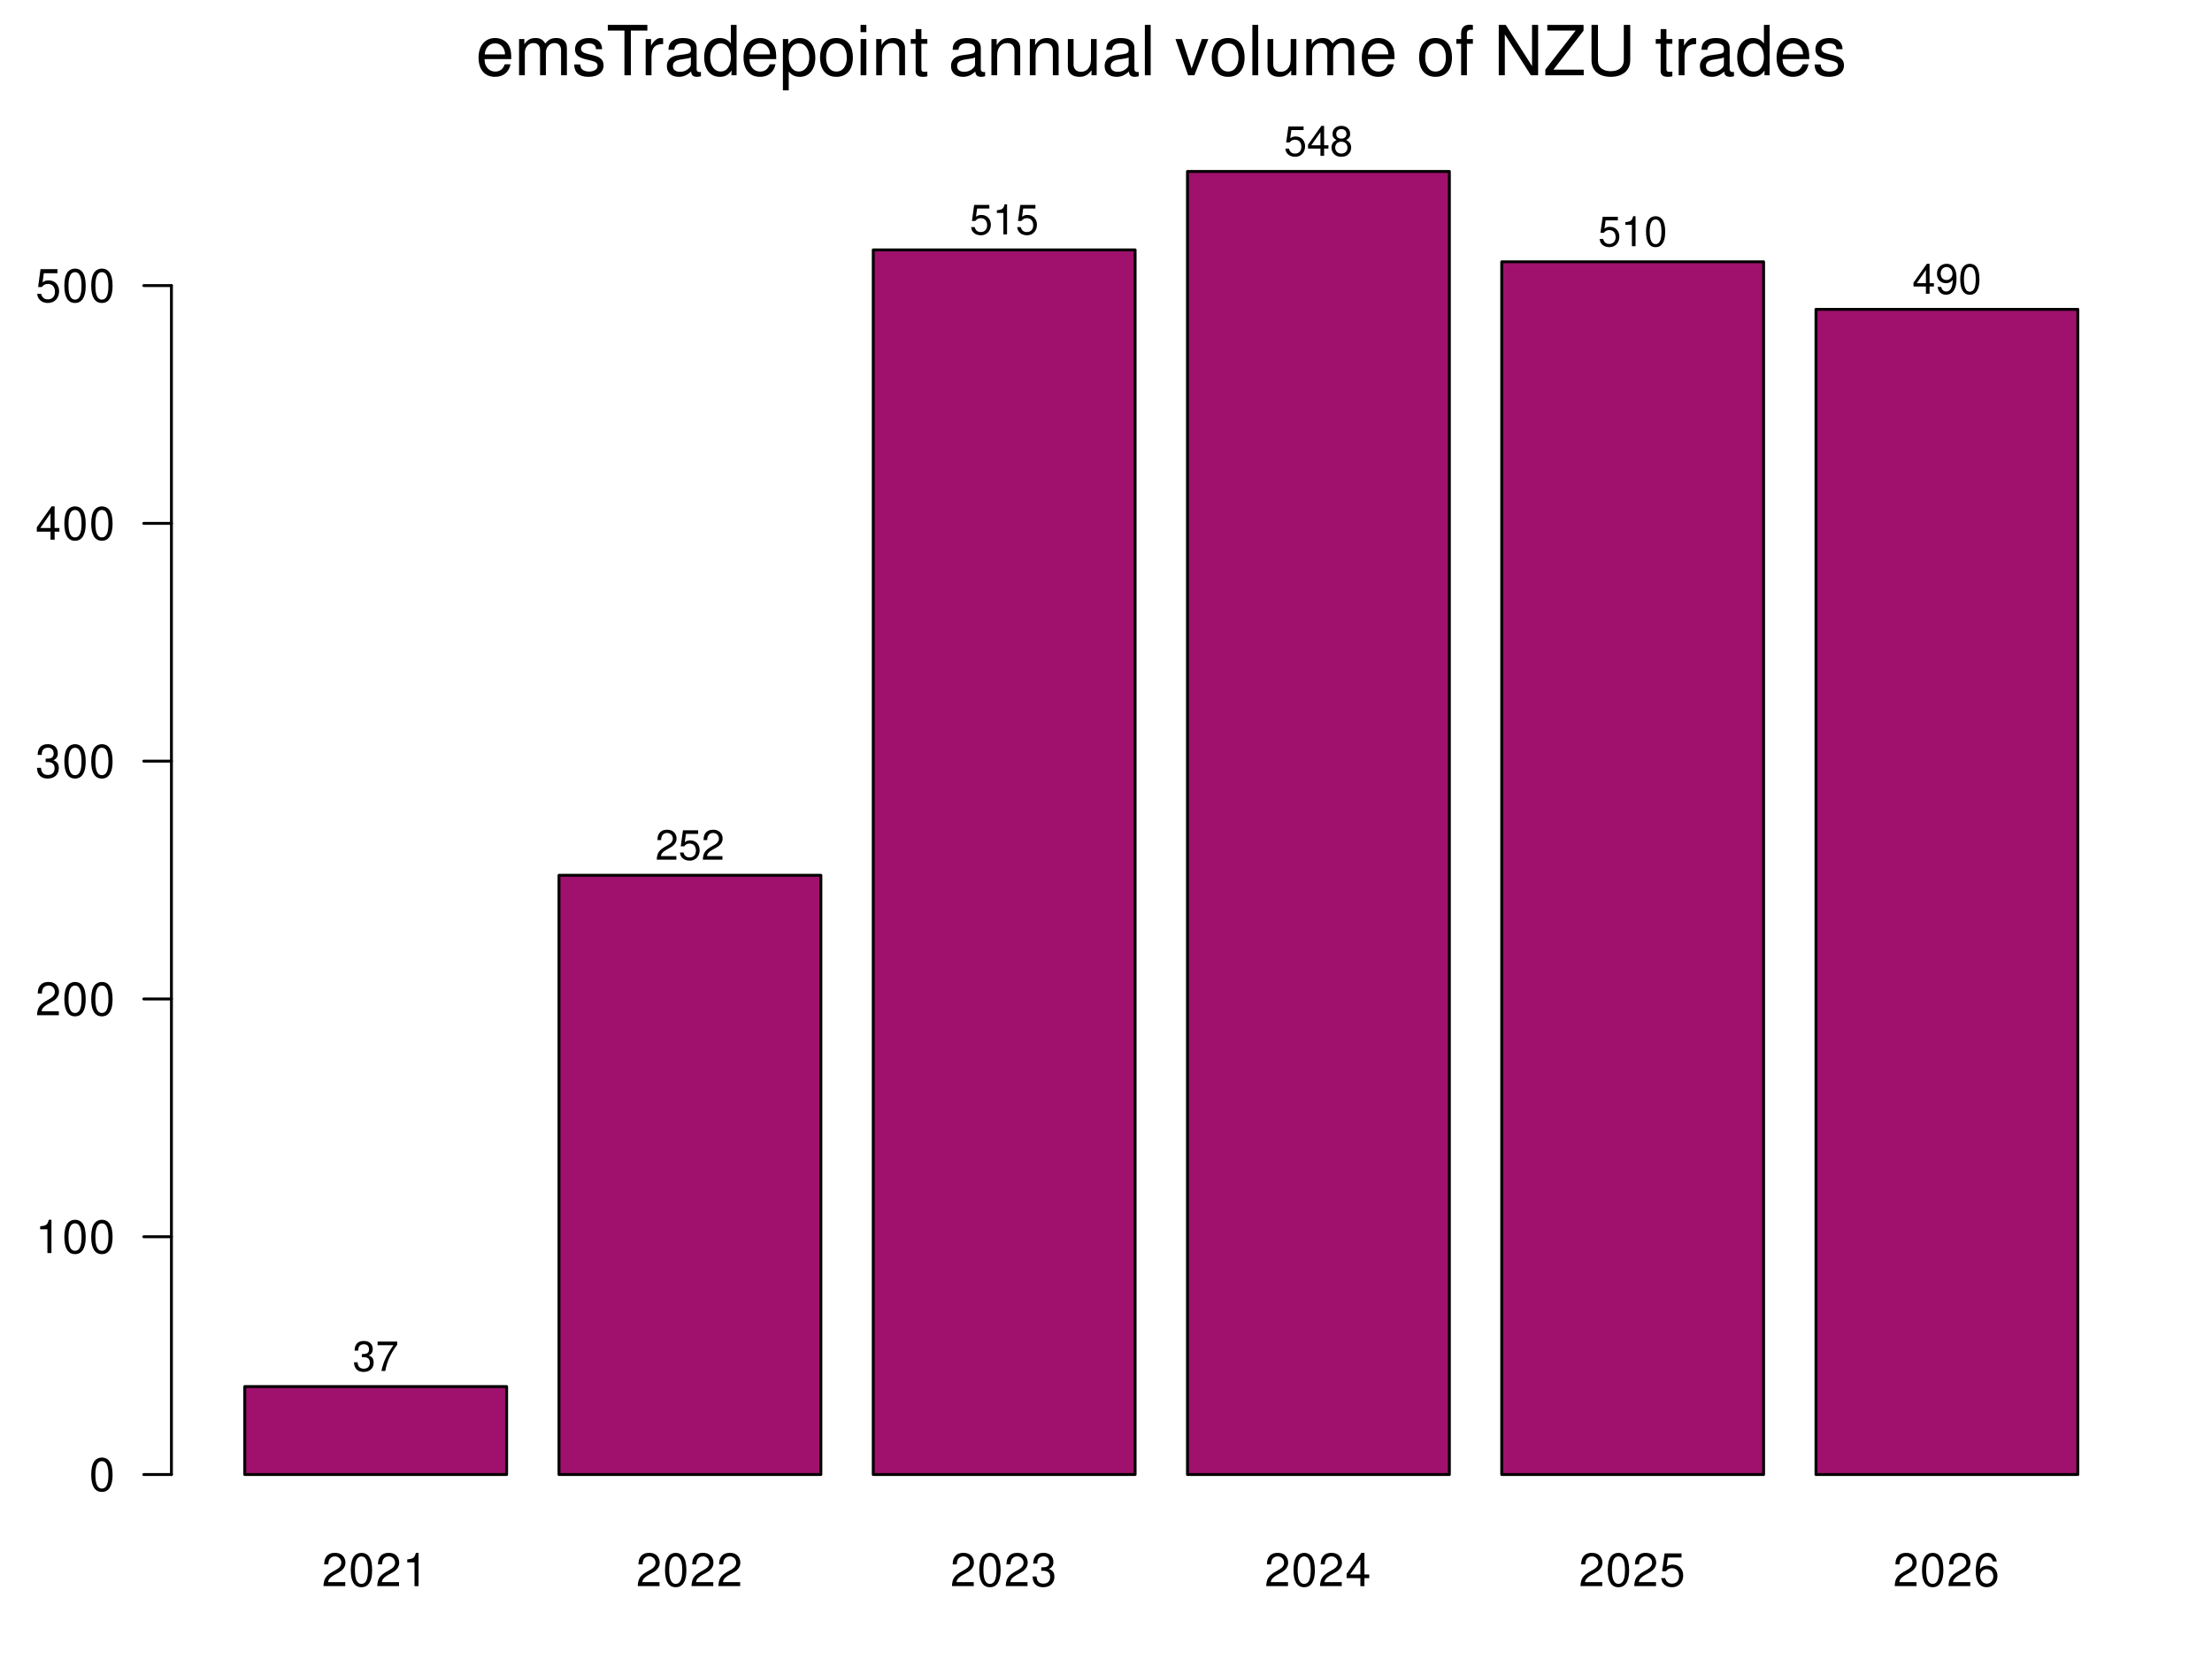
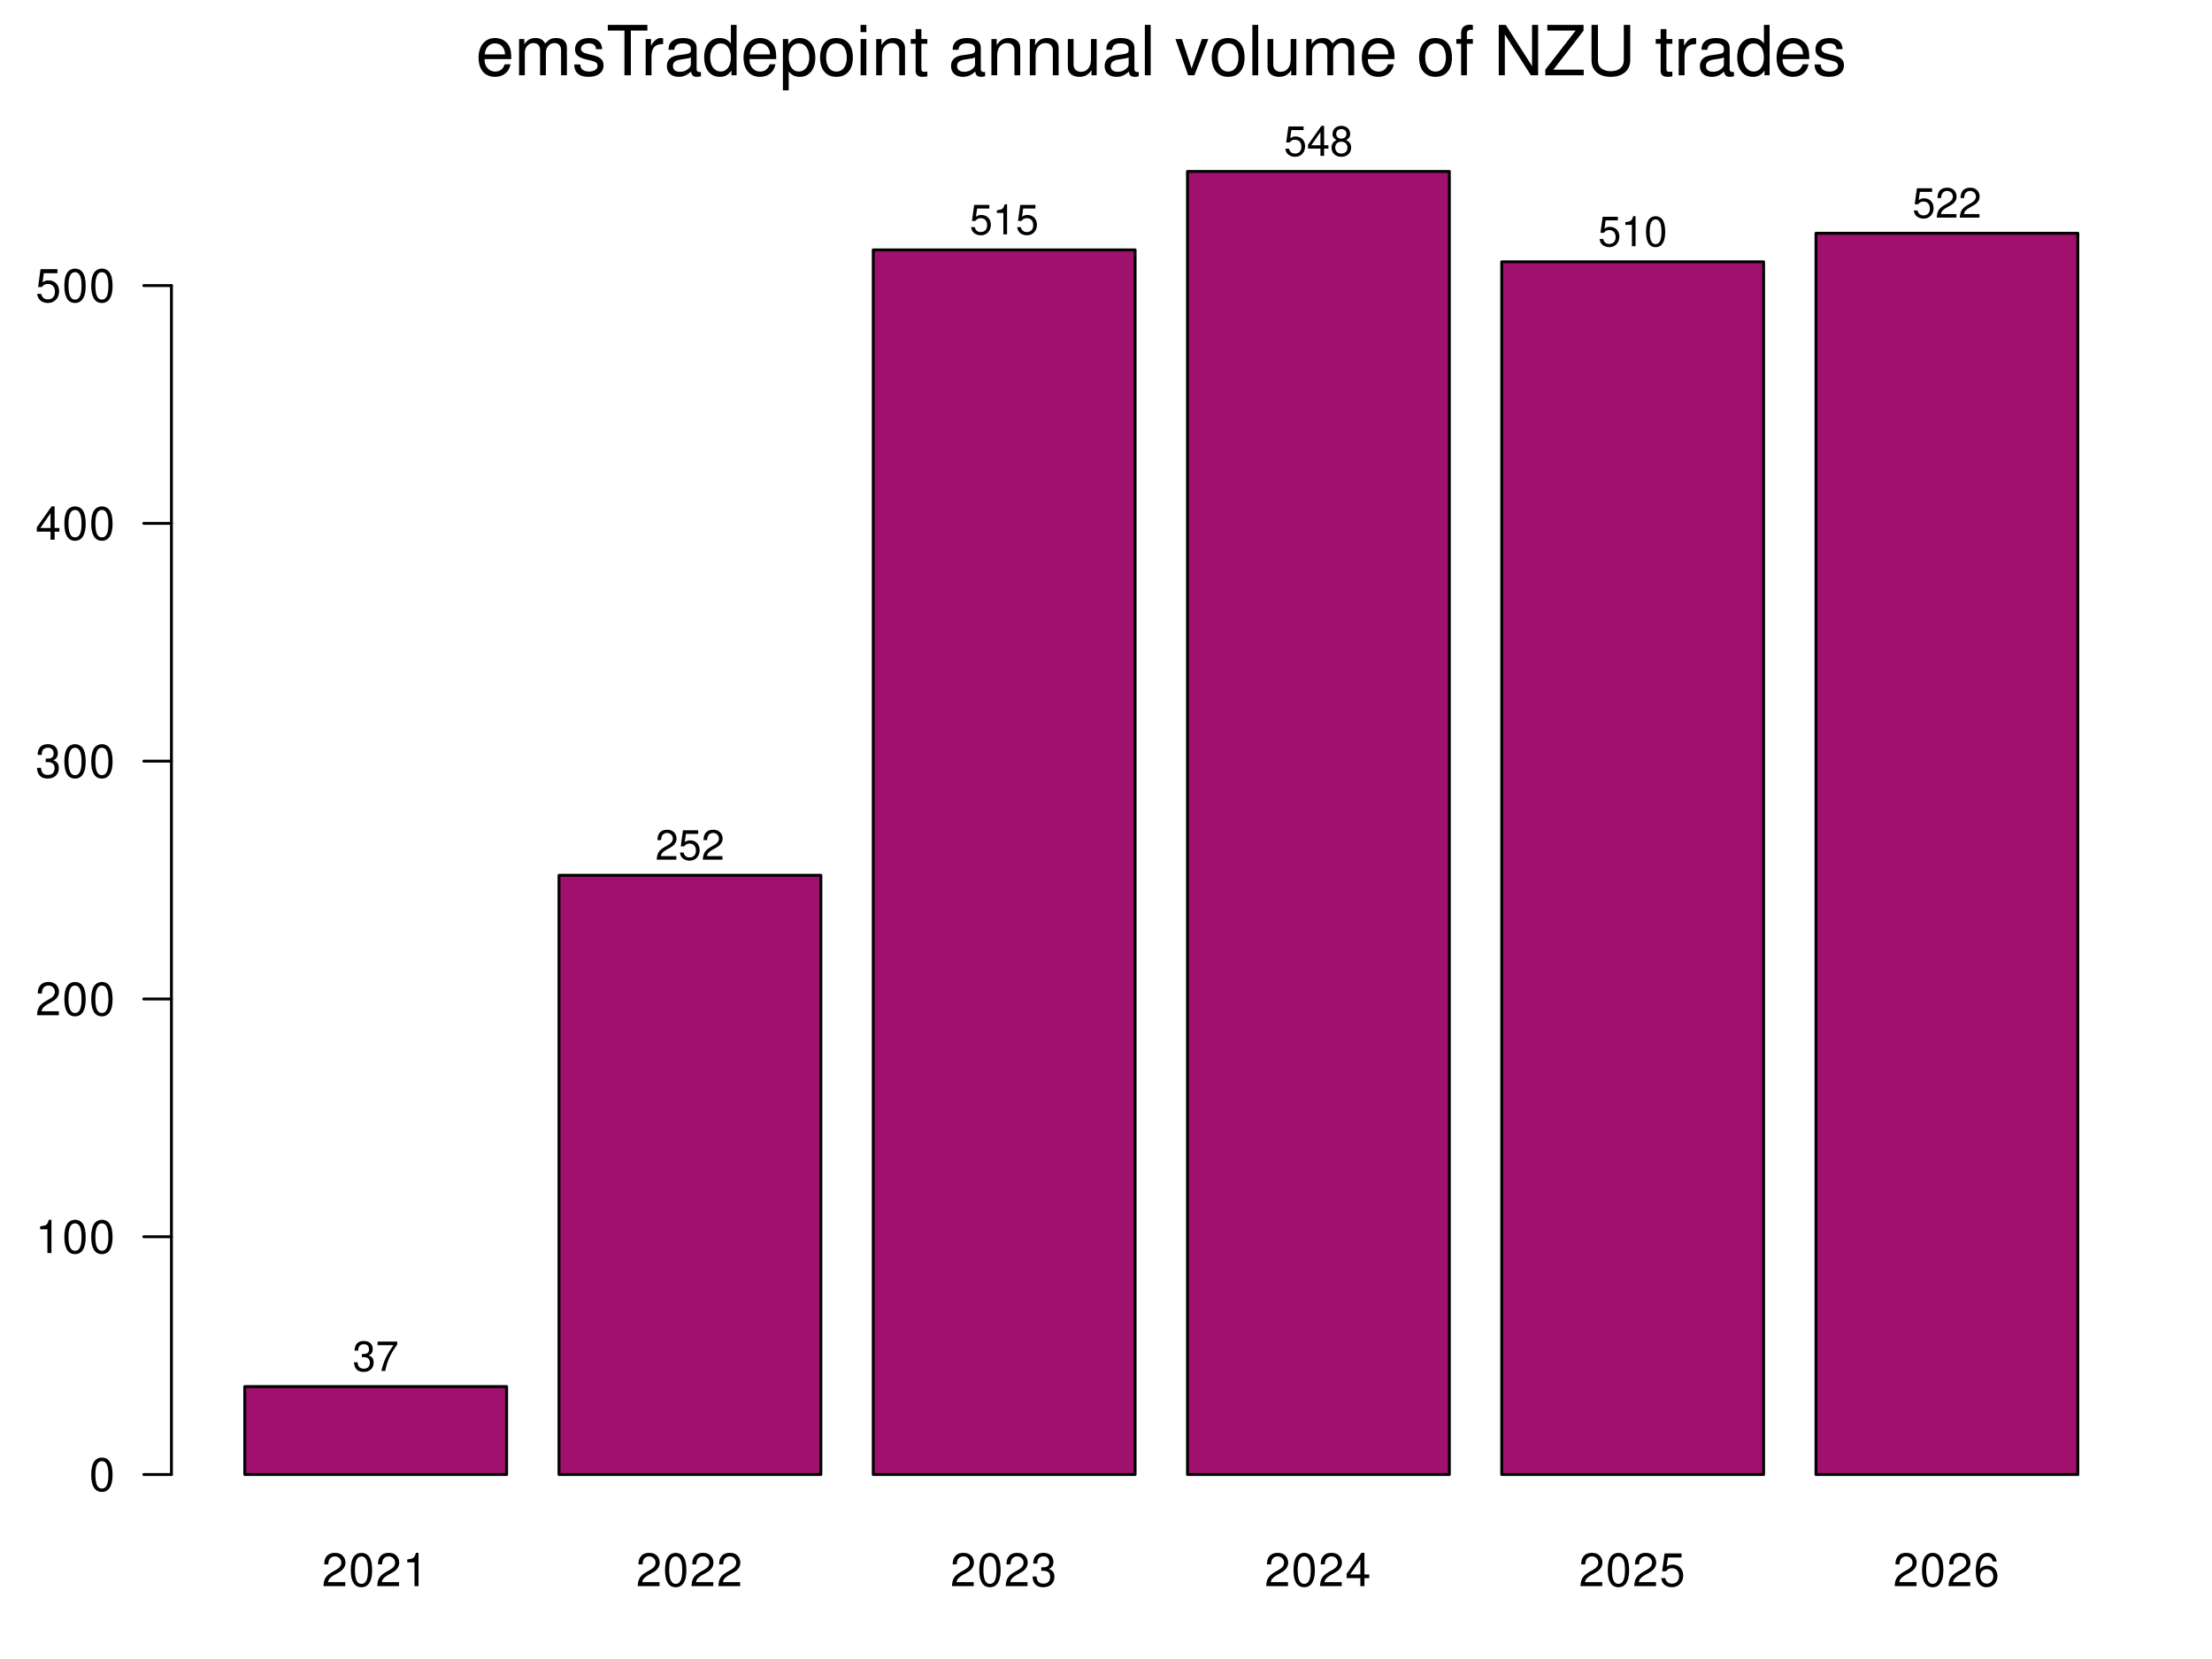
<svg xmlns="http://www.w3.org/2000/svg" xmlns:xlink="http://www.w3.org/1999/xlink" width="576pt" height="432pt" viewBox="0 0 576 432">
  <defs>
    <g>
      <g id="glyph-0-0">
        <path d="M 6.078 -1.047 L 1.594 -1.047 C 1.703 -1.766 2.094 -2.219 3.125 -2.859 L 4.328 -3.531 C 5.516 -4.188 6.125 -5.078 6.125 -6.141 C 6.125 -6.859 5.844 -7.531 5.344 -8 C 4.844 -8.453 4.219 -8.672 3.406 -8.672 C 2.328 -8.672 1.531 -8.297 1.062 -7.547 C 0.75 -7.094 0.625 -6.547 0.594 -5.672 L 1.656 -5.672 C 1.688 -6.266 1.766 -6.609 1.906 -6.906 C 2.188 -7.422 2.734 -7.75 3.375 -7.75 C 4.328 -7.75 5.047 -7.062 5.047 -6.125 C 5.047 -5.422 4.656 -4.828 3.906 -4.391 L 2.797 -3.75 C 1.016 -2.719 0.5 -1.906 0.406 -0.016 L 6.078 -0.016 Z M 6.078 -1.047 " />
      </g>
      <g id="glyph-0-1">
        <path d="M 3.297 -8.672 C 2.516 -8.672 1.781 -8.312 1.344 -7.734 C 0.797 -6.953 0.516 -5.812 0.516 -4.203 C 0.516 -1.266 1.469 0.281 3.297 0.281 C 5.094 0.281 6.078 -1.266 6.078 -4.125 C 6.078 -5.812 5.812 -6.938 5.25 -7.734 C 4.812 -8.328 4.109 -8.672 3.297 -8.672 Z M 3.297 -7.734 C 4.438 -7.734 5 -6.578 5 -4.219 C 5 -1.75 4.453 -0.594 3.281 -0.594 C 2.156 -0.594 1.594 -1.797 1.594 -4.188 C 1.594 -6.578 2.156 -7.734 3.297 -7.734 Z M 3.297 -7.734 " />
      </g>
      <g id="glyph-0-2">
        <path d="M 3.109 -6.188 L 3.109 0 L 4.156 0 L 4.156 -8.672 L 3.469 -8.672 C 3.094 -7.344 2.859 -7.156 1.219 -6.953 L 1.219 -6.188 Z M 3.109 -6.188 " />
      </g>
      <g id="glyph-0-3">
        <path d="M 2.656 -4 L 3.234 -4 C 4.375 -4 4.984 -3.453 4.984 -2.406 C 4.984 -1.312 4.328 -0.656 3.234 -0.656 C 2.078 -0.656 1.516 -1.25 1.438 -2.516 L 0.391 -2.516 C 0.438 -1.828 0.547 -1.375 0.75 -0.984 C 1.203 -0.141 2.031 0.281 3.188 0.281 C 4.938 0.281 6.078 -0.781 6.078 -2.422 C 6.078 -3.531 5.656 -4.125 4.625 -4.484 C 5.422 -4.812 5.812 -5.406 5.812 -6.281 C 5.812 -7.781 4.844 -8.672 3.234 -8.672 C 1.516 -8.672 0.594 -7.719 0.562 -5.875 L 1.625 -5.875 C 1.625 -6.406 1.688 -6.703 1.812 -6.969 C 2.047 -7.469 2.578 -7.75 3.234 -7.75 C 4.172 -7.75 4.734 -7.188 4.734 -6.25 C 4.734 -5.641 4.531 -5.266 4.062 -5.062 C 3.766 -4.938 3.391 -4.891 2.656 -4.891 Z M 2.656 -4 " />
      </g>
      <g id="glyph-0-4">
        <path d="M 3.922 -2.094 L 3.922 0 L 4.984 0 L 4.984 -2.094 L 6.234 -2.094 L 6.234 -3.047 L 4.984 -3.047 L 4.984 -8.672 L 4.203 -8.672 L 0.344 -3.219 L 0.344 -2.094 Z M 3.922 -3.047 L 1.266 -3.047 L 3.922 -6.875 Z M 3.922 -3.047 " />
      </g>
      <g id="glyph-0-5">
        <path d="M 5.719 -8.516 L 1.312 -8.516 L 0.688 -3.875 L 1.656 -3.875 C 2.141 -4.469 2.562 -4.672 3.234 -4.672 C 4.375 -4.672 5.078 -3.891 5.078 -2.625 C 5.078 -1.406 4.375 -0.656 3.219 -0.656 C 2.297 -0.656 1.734 -1.125 1.469 -2.094 L 0.422 -2.094 C 0.562 -1.391 0.688 -1.062 0.938 -0.75 C 1.422 -0.094 2.281 0.281 3.234 0.281 C 4.953 0.281 6.156 -0.969 6.156 -2.766 C 6.156 -4.453 5.047 -5.609 3.406 -5.609 C 2.812 -5.609 2.328 -5.453 1.844 -5.094 L 2.172 -7.469 L 5.719 -7.469 Z M 5.719 -8.516 " />
      </g>
      <g id="glyph-0-6">
        <path d="M 5.969 -6.422 C 5.766 -7.844 4.859 -8.672 3.562 -8.672 C 2.625 -8.672 1.781 -8.219 1.281 -7.438 C 0.75 -6.594 0.516 -5.531 0.516 -3.953 C 0.516 -2.5 0.719 -1.578 1.234 -0.797 C 1.688 -0.094 2.438 0.281 3.375 0.281 C 4.984 0.281 6.156 -0.938 6.156 -2.625 C 6.156 -4.219 5.078 -5.359 3.547 -5.359 C 2.719 -5.359 2.047 -5.047 1.594 -4.406 C 1.609 -6.547 2.281 -7.734 3.484 -7.734 C 4.234 -7.734 4.75 -7.266 4.922 -6.422 Z M 3.422 -4.422 C 4.438 -4.422 5.078 -3.703 5.078 -2.547 C 5.078 -1.453 4.359 -0.656 3.391 -0.656 C 2.406 -0.656 1.656 -1.484 1.656 -2.594 C 1.656 -3.672 2.375 -4.422 3.422 -4.422 Z M 3.422 -4.422 " />
      </g>
      <g id="glyph-1-0">
        <path d="M 2.391 -3.594 L 2.906 -3.594 C 3.938 -3.594 4.484 -3.109 4.484 -2.172 C 4.484 -1.188 3.891 -0.594 2.922 -0.594 C 1.875 -0.594 1.359 -1.125 1.297 -2.266 L 0.344 -2.266 C 0.391 -1.641 0.5 -1.234 0.688 -0.891 C 1.078 -0.125 1.828 0.25 2.875 0.25 C 4.453 0.25 5.469 -0.703 5.469 -2.188 C 5.469 -3.172 5.078 -3.719 4.172 -4.031 C 4.875 -4.328 5.234 -4.875 5.234 -5.656 C 5.234 -7 4.359 -7.812 2.906 -7.812 C 1.359 -7.812 0.547 -6.938 0.5 -5.297 L 1.453 -5.297 C 1.469 -5.766 1.516 -6.031 1.625 -6.266 C 1.844 -6.719 2.328 -6.969 2.922 -6.969 C 3.75 -6.969 4.266 -6.469 4.266 -5.625 C 4.266 -5.078 4.078 -4.734 3.656 -4.562 C 3.391 -4.453 3.047 -4.406 2.391 -4.391 Z M 2.391 -3.594 " />
      </g>
      <g id="glyph-1-1">
        <path d="M 5.609 -7.656 L 0.5 -7.656 L 0.5 -6.719 L 4.625 -6.719 C 2.812 -4.109 2.062 -2.516 1.484 0 L 2.5 0 C 2.922 -2.453 3.891 -4.562 5.609 -6.859 Z M 5.609 -7.656 " />
      </g>
      <g id="glyph-1-2">
        <path d="M 5.469 -0.938 L 1.438 -0.938 C 1.531 -1.594 1.875 -2 2.812 -2.562 L 3.891 -3.172 C 4.969 -3.766 5.516 -4.562 5.516 -5.531 C 5.516 -6.172 5.266 -6.781 4.797 -7.203 C 4.344 -7.609 3.797 -7.812 3.062 -7.812 C 2.094 -7.812 1.375 -7.453 0.953 -6.797 C 0.688 -6.375 0.562 -5.891 0.547 -5.109 L 1.484 -5.109 C 1.516 -5.641 1.594 -5.953 1.719 -6.203 C 1.969 -6.688 2.469 -6.969 3.031 -6.969 C 3.891 -6.969 4.547 -6.344 4.547 -5.5 C 4.547 -4.875 4.188 -4.344 3.516 -3.953 L 2.516 -3.375 C 0.922 -2.453 0.453 -1.719 0.359 -0.016 L 5.469 -0.016 Z M 5.469 -0.938 " />
      </g>
      <g id="glyph-1-3">
        <path d="M 5.141 -7.656 L 1.188 -7.656 L 0.609 -3.484 L 1.484 -3.484 C 1.938 -4.016 2.297 -4.203 2.906 -4.203 C 3.938 -4.203 4.562 -3.5 4.562 -2.359 C 4.562 -1.266 3.938 -0.594 2.891 -0.594 C 2.062 -0.594 1.562 -1.016 1.328 -1.875 L 0.375 -1.875 C 0.5 -1.25 0.609 -0.953 0.844 -0.672 C 1.281 -0.094 2.047 0.25 2.922 0.25 C 4.453 0.25 5.531 -0.875 5.531 -2.5 C 5.531 -4 4.531 -5.047 3.062 -5.047 C 2.531 -5.047 2.094 -4.906 1.656 -4.578 L 1.953 -6.719 L 5.141 -6.719 Z M 5.141 -7.656 " />
      </g>
      <g id="glyph-1-4">
        <path d="M 2.797 -5.562 L 2.797 0 L 3.75 0 L 3.75 -7.812 L 3.125 -7.812 C 2.781 -6.609 2.562 -6.453 1.094 -6.25 L 1.094 -5.562 Z M 2.797 -5.562 " />
      </g>
      <g id="glyph-1-5">
        <path d="M 3.531 -1.891 L 3.531 0 L 4.484 0 L 4.484 -1.891 L 5.609 -1.891 L 5.609 -2.75 L 4.484 -2.75 L 4.484 -7.812 L 3.781 -7.812 L 0.297 -2.891 L 0.297 -1.891 Z M 3.531 -2.75 L 1.141 -2.75 L 3.531 -6.188 Z M 3.531 -2.75 " />
      </g>
      <g id="glyph-1-6">
        <path d="M 4.219 -4.109 C 5.016 -4.594 5.266 -4.984 5.266 -5.719 C 5.266 -6.953 4.328 -7.812 2.969 -7.812 C 1.625 -7.812 0.672 -6.953 0.672 -5.734 C 0.672 -4.984 0.922 -4.609 1.703 -4.109 C 0.828 -3.672 0.406 -3.031 0.406 -2.172 C 0.406 -0.75 1.453 0.25 2.969 0.25 C 4.484 0.25 5.531 -0.75 5.531 -2.172 C 5.531 -3.031 5.109 -3.672 4.219 -4.109 Z M 2.969 -6.969 C 3.781 -6.969 4.297 -6.484 4.297 -5.703 C 4.297 -4.969 3.766 -4.484 2.969 -4.484 C 2.156 -4.484 1.641 -4.969 1.641 -5.719 C 1.641 -6.484 2.156 -6.969 2.969 -6.969 Z M 2.969 -3.688 C 3.922 -3.688 4.562 -3.062 4.562 -2.156 C 4.562 -1.203 3.938 -0.594 2.953 -0.594 C 2.016 -0.594 1.375 -1.234 1.375 -2.141 C 1.375 -3.062 2.016 -3.688 2.969 -3.688 Z M 2.969 -3.688 " />
      </g>
      <g id="glyph-1-7">
        <path d="M 2.969 -7.812 C 2.25 -7.812 1.609 -7.484 1.203 -6.953 C 0.719 -6.266 0.469 -5.219 0.469 -3.781 C 0.469 -1.141 1.328 0.25 2.969 0.25 C 4.594 0.25 5.469 -1.141 5.469 -3.719 C 5.469 -5.219 5.234 -6.234 4.734 -6.953 C 4.328 -7.5 3.688 -7.812 2.969 -7.812 Z M 2.969 -6.969 C 4 -6.969 4.5 -5.922 4.5 -3.797 C 4.5 -1.578 4 -0.547 2.953 -0.547 C 1.938 -0.547 1.438 -1.625 1.438 -3.766 C 1.438 -5.922 1.938 -6.969 2.969 -6.969 Z M 2.969 -6.969 " />
-       </g>
-       <g id="glyph-1-8">
-         <path d="M 0.578 -1.781 C 0.75 -0.5 1.578 0.25 2.75 0.25 C 3.594 0.25 4.344 -0.156 4.797 -0.859 C 5.281 -1.625 5.5 -2.578 5.5 -4 C 5.5 -5.312 5.297 -6.141 4.844 -6.828 C 4.422 -7.469 3.75 -7.812 2.922 -7.812 C 1.453 -7.812 0.406 -6.719 0.406 -5.203 C 0.406 -3.766 1.375 -2.75 2.766 -2.75 C 3.484 -2.75 4.031 -3.016 4.516 -3.609 C 4.5 -1.656 3.891 -0.594 2.812 -0.594 C 2.141 -0.594 1.672 -1.031 1.516 -1.781 Z M 2.906 -6.969 C 3.797 -6.969 4.453 -6.234 4.453 -5.219 C 4.453 -4.266 3.812 -3.594 2.875 -3.594 C 1.953 -3.594 1.375 -4.25 1.375 -5.281 C 1.375 -6.266 2.016 -6.969 2.906 -6.969 Z M 2.906 -6.969 " />
      </g>
      <g id="glyph-2-0">
        <path d="M 9.234 -4.219 C 9.234 -5.656 9.125 -6.516 8.859 -7.219 C 8.25 -8.766 6.797 -9.703 5.047 -9.703 C 2.406 -9.703 0.719 -7.703 0.719 -4.594 C 0.719 -1.469 2.344 0.406 5 0.406 C 7.156 0.406 8.656 -0.812 9.031 -2.859 L 7.531 -2.859 C 7.109 -1.625 6.266 -0.969 5.062 -0.969 C 4.109 -0.969 3.297 -1.406 2.797 -2.203 C 2.438 -2.734 2.297 -3.281 2.281 -4.219 Z M 2.328 -5.438 C 2.453 -7.188 3.516 -8.312 5.016 -8.312 C 6.547 -8.312 7.609 -7.125 7.609 -5.438 Z M 2.328 -5.438 " />
      </g>
      <g id="glyph-2-1">
        <path d="M 1.266 -9.438 L 1.266 0 L 2.766 0 L 2.766 -5.922 C 2.766 -7.297 3.766 -8.391 4.984 -8.391 C 6.109 -8.391 6.734 -7.703 6.734 -6.5 L 6.734 0 L 8.25 0 L 8.25 -5.922 C 8.25 -7.297 9.234 -8.391 10.453 -8.391 C 11.562 -8.391 12.203 -7.688 12.203 -6.5 L 12.203 0 L 13.719 0 L 13.719 -7.078 C 13.719 -8.766 12.75 -9.703 10.984 -9.703 C 9.719 -9.703 8.969 -9.328 8.078 -8.266 C 7.531 -9.266 6.766 -9.703 5.547 -9.703 C 4.281 -9.703 3.438 -9.234 2.641 -8.094 L 2.641 -9.438 Z M 1.266 -9.438 " />
      </g>
      <g id="glyph-2-2">
        <path d="M 7.891 -6.797 C 7.859 -8.656 6.641 -9.703 4.469 -9.703 C 2.266 -9.703 0.844 -8.562 0.844 -6.828 C 0.844 -5.344 1.609 -4.641 3.828 -4.109 L 5.234 -3.766 C 6.281 -3.516 6.703 -3.125 6.703 -2.469 C 6.703 -1.562 5.812 -0.969 4.5 -0.969 C 3.688 -0.969 3 -1.203 2.625 -1.609 C 2.391 -1.875 2.281 -2.141 2.203 -2.812 L 0.609 -2.812 C 0.688 -0.625 1.906 0.406 4.375 0.406 C 6.75 0.406 8.266 -0.75 8.266 -2.578 C 8.266 -3.984 7.469 -4.75 5.594 -5.203 L 4.156 -5.547 C 2.938 -5.828 2.406 -6.234 2.406 -6.891 C 2.406 -7.781 3.188 -8.312 4.406 -8.312 C 5.609 -8.312 6.266 -7.797 6.297 -6.797 Z M 7.891 -6.797 " />
      </g>
      <g id="glyph-2-3">
        <path d="M 6.375 -11.641 L 10.672 -11.641 L 10.672 -13.125 L 0.375 -13.125 L 0.375 -11.641 L 4.703 -11.641 L 4.703 0 L 6.375 0 Z M 6.375 -11.641 " />
      </g>
      <g id="glyph-2-4">
        <path d="M 1.234 -9.438 L 1.234 0 L 2.75 0 L 2.75 -4.891 C 2.766 -7.156 3.703 -8.172 5.781 -8.125 L 5.781 -9.641 C 5.531 -9.688 5.375 -9.703 5.203 -9.703 C 4.234 -9.703 3.484 -9.125 2.625 -7.719 L 2.625 -9.438 Z M 1.234 -9.438 " />
      </g>
      <g id="glyph-2-5">
        <path d="M 9.625 -0.875 C 9.469 -0.844 9.391 -0.844 9.312 -0.844 C 8.781 -0.844 8.5 -1.109 8.5 -1.578 L 8.5 -7.125 C 8.5 -8.797 7.266 -9.703 4.953 -9.703 C 3.562 -9.703 2.469 -9.312 1.812 -8.609 C 1.391 -8.125 1.203 -7.578 1.172 -6.641 L 2.688 -6.641 C 2.812 -7.797 3.484 -8.312 4.891 -8.312 C 6.266 -8.312 7 -7.812 7 -6.906 L 7 -6.516 C 6.984 -5.875 6.656 -5.641 5.438 -5.469 C 3.312 -5.203 2.984 -5.125 2.406 -4.891 C 1.312 -4.422 0.75 -3.594 0.75 -2.375 C 0.75 -0.672 1.938 0.406 3.859 0.406 C 5.047 0.406 6 0 7.062 -0.969 C 7.156 0 7.625 0.406 8.609 0.406 C 8.922 0.406 9.125 0.375 9.625 0.25 Z M 7 -2.969 C 7 -2.469 6.859 -2.156 6.406 -1.75 C 5.797 -1.188 5.062 -0.906 4.172 -0.906 C 3 -0.906 2.328 -1.453 2.328 -2.406 C 2.328 -3.406 2.969 -3.906 4.594 -4.141 C 6.188 -4.359 6.5 -4.422 7 -4.656 Z M 7 -2.969 " />
      </g>
      <g id="glyph-2-6">
        <path d="M 8.906 -13.125 L 7.422 -13.125 L 7.422 -8.25 C 6.781 -9.203 5.781 -9.703 4.516 -9.703 C 2.062 -9.703 0.469 -7.734 0.469 -4.734 C 0.469 -1.547 2.016 0.406 4.578 0.406 C 5.875 0.406 6.766 -0.078 7.578 -1.234 L 7.578 0 L 8.906 0 Z M 4.766 -8.297 C 6.391 -8.297 7.422 -6.875 7.422 -4.609 C 7.422 -2.438 6.375 -0.984 4.781 -0.984 C 3.125 -0.984 2.031 -2.453 2.031 -4.641 C 2.031 -6.844 3.125 -8.297 4.766 -8.297 Z M 4.766 -8.297 " />
      </g>
      <g id="glyph-2-7">
        <path d="M 0.969 3.922 L 2.484 3.922 L 2.484 -0.984 C 3.281 -0.016 4.156 0.406 5.375 0.406 C 7.828 0.406 9.406 -1.547 9.406 -4.547 C 9.406 -7.719 7.859 -9.703 5.359 -9.703 C 4.094 -9.703 3.062 -9.125 2.359 -8.016 L 2.359 -9.438 L 0.969 -9.438 Z M 5.109 -8.297 C 6.766 -8.297 7.844 -6.844 7.844 -4.594 C 7.844 -2.453 6.75 -0.984 5.109 -0.984 C 3.516 -0.984 2.484 -2.438 2.484 -4.641 C 2.484 -6.859 3.516 -8.297 5.109 -8.297 Z M 5.109 -8.297 " />
      </g>
      <g id="glyph-2-8">
        <path d="M 4.891 -9.703 C 2.234 -9.703 0.641 -7.812 0.641 -4.641 C 0.641 -1.453 2.234 0.406 4.906 0.406 C 7.578 0.406 9.188 -1.469 9.188 -4.578 C 9.188 -7.844 7.625 -9.703 4.891 -9.703 Z M 4.906 -8.312 C 6.609 -8.312 7.609 -6.938 7.609 -4.594 C 7.609 -2.359 6.562 -0.969 4.906 -0.969 C 3.234 -0.969 2.219 -2.359 2.219 -4.641 C 2.219 -6.938 3.234 -8.312 4.906 -8.312 Z M 4.906 -8.312 " />
      </g>
      <g id="glyph-2-9">
        <path d="M 2.703 -9.438 L 1.203 -9.438 L 1.203 0 L 2.703 0 Z M 2.703 -13.125 L 1.188 -13.125 L 1.188 -11.234 L 2.703 -11.234 Z M 2.703 -13.125 " />
      </g>
      <g id="glyph-2-10">
        <path d="M 1.266 -9.438 L 1.266 0 L 2.766 0 L 2.766 -5.203 C 2.766 -7.125 3.781 -8.391 5.328 -8.391 C 6.516 -8.391 7.266 -7.672 7.266 -6.531 L 7.266 0 L 8.766 0 L 8.766 -7.125 C 8.766 -8.688 7.594 -9.703 5.781 -9.703 C 4.375 -9.703 3.469 -9.156 2.641 -7.844 L 2.641 -9.438 Z M 1.266 -9.438 " />
      </g>
      <g id="glyph-2-11">
        <path d="M 4.578 -9.438 L 3.031 -9.438 L 3.031 -12.031 L 1.531 -12.031 L 1.531 -9.438 L 0.25 -9.438 L 0.25 -8.203 L 1.531 -8.203 L 1.531 -1.078 C 1.531 -0.109 2.172 0.406 3.344 0.406 C 3.75 0.406 4.062 0.375 4.578 0.281 L 4.578 -0.969 C 4.359 -0.922 4.156 -0.906 3.859 -0.906 C 3.203 -0.906 3.031 -1.078 3.031 -1.75 L 3.031 -8.203 L 4.578 -8.203 Z M 4.578 -9.438 " />
      </g>
      <g id="glyph-2-12">
</g>
      <g id="glyph-2-13">
        <path d="M 8.672 0 L 8.672 -9.438 L 7.188 -9.438 L 7.188 -4.094 C 7.188 -2.156 6.172 -0.906 4.609 -0.906 C 3.422 -0.906 2.656 -1.625 2.656 -2.75 L 2.656 -9.438 L 1.172 -9.438 L 1.172 -2.156 C 1.172 -0.594 2.344 0.406 4.172 0.406 C 5.562 0.406 6.438 -0.078 7.328 -1.312 L 7.328 0 Z M 8.672 0 " />
      </g>
      <g id="glyph-2-14">
        <path d="M 2.734 -13.125 L 1.219 -13.125 L 1.219 0 L 2.734 0 Z M 2.734 -13.125 " />
      </g>
      <g id="glyph-2-15">
        <path d="M 5.125 0 L 8.75 -9.438 L 7.062 -9.438 L 4.391 -1.781 L 1.875 -9.438 L 0.188 -9.438 L 3.484 0 Z M 5.125 0 " />
      </g>
      <g id="glyph-2-16">
        <path d="M 4.641 -9.438 L 3.078 -9.438 L 3.078 -10.906 C 3.078 -11.531 3.422 -11.859 4.125 -11.859 C 4.25 -11.859 4.297 -11.859 4.641 -11.844 L 4.641 -13.078 C 4.297 -13.156 4.109 -13.172 3.797 -13.172 C 2.406 -13.172 1.578 -12.391 1.578 -11.031 L 1.578 -9.438 L 0.328 -9.438 L 0.328 -8.203 L 1.578 -8.203 L 1.578 0 L 3.078 0 L 3.078 -8.203 L 4.641 -8.203 Z M 4.641 -9.438 " />
      </g>
      <g id="glyph-2-17">
        <path d="M 11.625 -13.125 L 10.047 -13.125 L 10.047 -2.391 L 3.188 -13.125 L 1.375 -13.125 L 1.375 0 L 2.953 0 L 2.953 -10.641 L 9.734 0 L 11.625 0 Z M 11.625 -13.125 " />
      </g>
      <g id="glyph-2-18">
        <path d="M 10.453 -13.125 L 1.016 -13.125 L 1.016 -11.641 L 8.391 -11.641 L 0.5 -1.469 L 0.5 0 L 10.5 0 L 10.5 -1.469 L 2.609 -1.469 L 10.453 -11.609 Z M 10.453 -13.125 " />
      </g>
      <g id="glyph-2-19">
        <path d="M 9.938 -13.125 L 9.938 -3.906 C 9.938 -2.141 8.656 -1.062 6.547 -1.062 C 5.578 -1.062 4.781 -1.297 4.156 -1.75 C 3.516 -2.25 3.203 -2.922 3.203 -3.906 L 3.203 -13.125 L 1.531 -13.125 L 1.531 -3.906 C 1.531 -1.234 3.438 0.406 6.547 0.406 C 9.625 0.406 11.609 -1.281 11.609 -3.906 L 11.609 -13.125 Z M 9.938 -13.125 " />
      </g>
    </g>
  </defs>
  <rect x="-57.6" y="-43.2" width="691.2" height="518.4" fill="rgb(100%, 100%, 100%)" fill-opacity="1" />
  <path fill-rule="nonzero" fill="rgb(62.353%, 6.667%, 42.745%)" fill-opacity="1" stroke-width="0.75" stroke-linecap="round" stroke-linejoin="round" stroke="rgb(0%, 0%, 0%)" stroke-opacity="1" stroke-miterlimit="10" d="M 63.734 383.965 L 131.926 383.965 L 131.926 361.055 L 63.734 361.055 Z M 63.734 383.965 " />
  <path fill-rule="nonzero" fill="rgb(62.353%, 6.667%, 42.745%)" fill-opacity="1" stroke-width="0.75" stroke-linecap="round" stroke-linejoin="round" stroke="rgb(0%, 0%, 0%)" stroke-opacity="1" stroke-miterlimit="10" d="M 145.562 383.965 L 213.754 383.965 L 213.754 227.926 L 145.562 227.926 Z M 145.562 383.965 " />
  <path fill-rule="nonzero" fill="rgb(62.353%, 6.667%, 42.745%)" fill-opacity="1" stroke-width="0.75" stroke-linecap="round" stroke-linejoin="round" stroke="rgb(0%, 0%, 0%)" stroke-opacity="1" stroke-miterlimit="10" d="M 227.391 383.965 L 295.582 383.965 L 295.582 65.07 L 227.391 65.07 Z M 227.391 383.965 " />
  <path fill-rule="nonzero" fill="rgb(62.353%, 6.667%, 42.745%)" fill-opacity="1" stroke-width="0.75" stroke-linecap="round" stroke-linejoin="round" stroke="rgb(0%, 0%, 0%)" stroke-opacity="1" stroke-miterlimit="10" d="M 309.219 383.965 L 377.41 383.965 L 377.41 44.637 L 309.219 44.637 Z M 309.219 383.965 " />
  <path fill-rule="nonzero" fill="rgb(62.353%, 6.667%, 42.745%)" fill-opacity="1" stroke-width="0.75" stroke-linecap="round" stroke-linejoin="round" stroke="rgb(0%, 0%, 0%)" stroke-opacity="1" stroke-miterlimit="10" d="M 391.047 383.965 L 459.238 383.965 L 459.238 68.168 L 391.047 68.168 Z M 391.047 383.965 " />
-   <path fill-rule="nonzero" fill="rgb(62.353%, 6.667%, 42.745%)" fill-opacity="1" stroke-width="0.75" stroke-linecap="round" stroke-linejoin="round" stroke="rgb(0%, 0%, 0%)" stroke-opacity="1" stroke-miterlimit="10" d="M 472.875 383.965 L 541.066 383.965 L 541.066 80.551 L 472.875 80.551 Z M 472.875 383.965 " />
+   <path fill-rule="nonzero" fill="rgb(62.353%, 6.667%, 42.745%)" fill-opacity="1" stroke-width="0.75" stroke-linecap="round" stroke-linejoin="round" stroke="rgb(0%, 0%, 0%)" stroke-opacity="1" stroke-miterlimit="10" d="M 472.875 383.965 L 541.066 383.965 L 541.066 60.738 L 472.875 60.738 Z M 472.875 383.965 " />
  <g fill="rgb(0%, 0%, 0%)" fill-opacity="1">
    <use xlink:href="#glyph-0-0" x="83.828" y="413.029" />
    <use xlink:href="#glyph-0-1" x="90.828" y="413.029" />
    <use xlink:href="#glyph-0-0" x="97.828" y="413.029" />
    <use xlink:href="#glyph-0-2" x="104.828" y="413.029" />
  </g>
  <g fill="rgb(0%, 0%, 0%)" fill-opacity="1">
    <use xlink:href="#glyph-0-0" x="165.656" y="413.029" />
    <use xlink:href="#glyph-0-1" x="172.656" y="413.029" />
    <use xlink:href="#glyph-0-0" x="179.656" y="413.029" />
    <use xlink:href="#glyph-0-0" x="186.656" y="413.029" />
  </g>
  <g fill="rgb(0%, 0%, 0%)" fill-opacity="1">
    <use xlink:href="#glyph-0-0" x="247.484" y="413.029" />
    <use xlink:href="#glyph-0-1" x="254.484" y="413.029" />
    <use xlink:href="#glyph-0-0" x="261.484" y="413.029" />
    <use xlink:href="#glyph-0-3" x="268.484" y="413.029" />
  </g>
  <g fill="rgb(0%, 0%, 0%)" fill-opacity="1">
    <use xlink:href="#glyph-0-0" x="329.312" y="413.029" />
    <use xlink:href="#glyph-0-1" x="336.312" y="413.029" />
    <use xlink:href="#glyph-0-0" x="343.312" y="413.029" />
    <use xlink:href="#glyph-0-4" x="350.312" y="413.029" />
  </g>
  <g fill="rgb(0%, 0%, 0%)" fill-opacity="1">
    <use xlink:href="#glyph-0-0" x="411.145" y="413.029" />
    <use xlink:href="#glyph-0-1" x="418.145" y="413.029" />
    <use xlink:href="#glyph-0-0" x="425.145" y="413.029" />
    <use xlink:href="#glyph-0-5" x="432.145" y="413.029" />
  </g>
  <g fill="rgb(0%, 0%, 0%)" fill-opacity="1">
    <use xlink:href="#glyph-0-0" x="492.973" y="413.029" />
    <use xlink:href="#glyph-0-1" x="499.973" y="413.029" />
    <use xlink:href="#glyph-0-0" x="506.973" y="413.029" />
    <use xlink:href="#glyph-0-6" x="513.973" y="413.029" />
  </g>
  <path fill="none" stroke-width="0.75" stroke-linecap="round" stroke-linejoin="round" stroke="rgb(0%, 0%, 0%)" stroke-opacity="1" stroke-miterlimit="10" d="M 44.641 383.965 L 44.641 74.363 " />
  <path fill="none" stroke-width="0.75" stroke-linecap="round" stroke-linejoin="round" stroke="rgb(0%, 0%, 0%)" stroke-opacity="1" stroke-miterlimit="10" d="M 44.641 383.965 L 37.441 383.965 " />
  <path fill="none" stroke-width="0.75" stroke-linecap="round" stroke-linejoin="round" stroke="rgb(0%, 0%, 0%)" stroke-opacity="1" stroke-miterlimit="10" d="M 44.641 322.047 L 37.441 322.047 " />
  <path fill="none" stroke-width="0.75" stroke-linecap="round" stroke-linejoin="round" stroke="rgb(0%, 0%, 0%)" stroke-opacity="1" stroke-miterlimit="10" d="M 44.641 260.125 L 37.441 260.125 " />
  <path fill="none" stroke-width="0.75" stroke-linecap="round" stroke-linejoin="round" stroke="rgb(0%, 0%, 0%)" stroke-opacity="1" stroke-miterlimit="10" d="M 44.641 198.203 L 37.441 198.203 " />
  <path fill="none" stroke-width="0.75" stroke-linecap="round" stroke-linejoin="round" stroke="rgb(0%, 0%, 0%)" stroke-opacity="1" stroke-miterlimit="10" d="M 44.641 136.281 L 37.441 136.281 " />
  <path fill="none" stroke-width="0.75" stroke-linecap="round" stroke-linejoin="round" stroke="rgb(0%, 0%, 0%)" stroke-opacity="1" stroke-miterlimit="10" d="M 44.641 74.363 L 37.441 74.363 " />
  <g fill="rgb(0%, 0%, 0%)" fill-opacity="1">
    <use xlink:href="#glyph-0-1" x="23.238" y="388.213" />
  </g>
  <g fill="rgb(0%, 0%, 0%)" fill-opacity="1">
    <use xlink:href="#glyph-0-2" x="9.238" y="326.295" />
    <use xlink:href="#glyph-0-1" x="16.238" y="326.295" />
    <use xlink:href="#glyph-0-1" x="23.238" y="326.295" />
  </g>
  <g fill="rgb(0%, 0%, 0%)" fill-opacity="1">
    <use xlink:href="#glyph-0-0" x="9.238" y="264.373" />
    <use xlink:href="#glyph-0-1" x="16.238" y="264.373" />
    <use xlink:href="#glyph-0-1" x="23.238" y="264.373" />
  </g>
  <g fill="rgb(0%, 0%, 0%)" fill-opacity="1">
    <use xlink:href="#glyph-0-3" x="9.238" y="202.451" />
    <use xlink:href="#glyph-0-1" x="16.238" y="202.451" />
    <use xlink:href="#glyph-0-1" x="23.238" y="202.451" />
  </g>
  <g fill="rgb(0%, 0%, 0%)" fill-opacity="1">
    <use xlink:href="#glyph-0-4" x="9.238" y="140.529" />
    <use xlink:href="#glyph-0-1" x="16.238" y="140.529" />
    <use xlink:href="#glyph-0-1" x="23.238" y="140.529" />
  </g>
  <g fill="rgb(0%, 0%, 0%)" fill-opacity="1">
    <use xlink:href="#glyph-0-5" x="9.238" y="78.611" />
    <use xlink:href="#glyph-0-1" x="16.238" y="78.611" />
    <use xlink:href="#glyph-0-1" x="23.238" y="78.611" />
  </g>
  <g fill="rgb(0%, 0%, 0%)" fill-opacity="1">
    <use xlink:href="#glyph-1-0" x="91.828" y="356.998" />
    <use xlink:href="#glyph-1-1" x="97.828" y="356.998" />
  </g>
  <g fill="rgb(0%, 0%, 0%)" fill-opacity="1">
    <use xlink:href="#glyph-1-2" x="170.656" y="223.869" />
    <use xlink:href="#glyph-1-3" x="176.656" y="223.869" />
    <use xlink:href="#glyph-1-2" x="182.656" y="223.869" />
  </g>
  <g fill="rgb(0%, 0%, 0%)" fill-opacity="1">
    <use xlink:href="#glyph-1-3" x="252.484" y="61.018" />
    <use xlink:href="#glyph-1-4" x="258.484" y="61.018" />
    <use xlink:href="#glyph-1-3" x="264.484" y="61.018" />
  </g>
  <g fill="rgb(0%, 0%, 0%)" fill-opacity="1">
    <use xlink:href="#glyph-1-3" x="334.312" y="40.584" />
    <use xlink:href="#glyph-1-5" x="340.312" y="40.584" />
    <use xlink:href="#glyph-1-6" x="346.312" y="40.584" />
  </g>
  <g fill="rgb(0%, 0%, 0%)" fill-opacity="1">
    <use xlink:href="#glyph-1-3" x="416.145" y="64.111" />
    <use xlink:href="#glyph-1-4" x="422.145" y="64.111" />
    <use xlink:href="#glyph-1-7" x="428.145" y="64.111" />
  </g>
  <g fill="rgb(0%, 0%, 0%)" fill-opacity="1">
-     <use xlink:href="#glyph-1-5" x="497.973" y="76.498" />
-     <use xlink:href="#glyph-1-8" x="503.973" y="76.498" />
-     <use xlink:href="#glyph-1-7" x="509.973" y="76.498" />
+     <use xlink:href="#glyph-1-3" x="497.973" y="56.682" />
+     <use xlink:href="#glyph-1-2" x="503.973" y="56.682" />
+     <use xlink:href="#glyph-1-2" x="509.973" y="56.682" />
  </g>
  <g fill="rgb(0%, 0%, 0%)" fill-opacity="1">
    <use xlink:href="#glyph-2-0" x="123.898" y="19.603" />
    <use xlink:href="#glyph-2-1" x="133.898" y="19.603" />
    <use xlink:href="#glyph-2-2" x="148.898" y="19.603" />
    <use xlink:href="#glyph-2-3" x="157.898" y="19.603" />
    <use xlink:href="#glyph-2-4" x="166.898" y="19.603" />
    <use xlink:href="#glyph-2-5" x="172.898" y="19.603" />
    <use xlink:href="#glyph-2-6" x="182.898" y="19.603" />
    <use xlink:href="#glyph-2-0" x="192.898" y="19.603" />
    <use xlink:href="#glyph-2-7" x="202.898" y="19.603" />
    <use xlink:href="#glyph-2-8" x="212.898" y="19.603" />
    <use xlink:href="#glyph-2-9" x="222.898" y="19.603" />
    <use xlink:href="#glyph-2-10" x="226.898" y="19.603" />
    <use xlink:href="#glyph-2-11" x="236.898" y="19.603" />
    <use xlink:href="#glyph-2-12" x="241.898" y="19.603" />
    <use xlink:href="#glyph-2-5" x="246.898" y="19.603" />
    <use xlink:href="#glyph-2-10" x="256.898" y="19.603" />
    <use xlink:href="#glyph-2-10" x="266.898" y="19.603" />
    <use xlink:href="#glyph-2-13" x="276.898" y="19.603" />
    <use xlink:href="#glyph-2-5" x="286.898" y="19.603" />
    <use xlink:href="#glyph-2-14" x="296.898" y="19.603" />
    <use xlink:href="#glyph-2-12" x="300.898" y="19.603" />
    <use xlink:href="#glyph-2-15" x="305.898" y="19.603" />
    <use xlink:href="#glyph-2-8" x="314.898" y="19.603" />
    <use xlink:href="#glyph-2-14" x="324.898" y="19.603" />
    <use xlink:href="#glyph-2-13" x="328.898" y="19.603" />
    <use xlink:href="#glyph-2-1" x="338.898" y="19.603" />
    <use xlink:href="#glyph-2-0" x="353.898" y="19.603" />
    <use xlink:href="#glyph-2-12" x="363.898" y="19.603" />
    <use xlink:href="#glyph-2-8" x="368.898" y="19.603" />
    <use xlink:href="#glyph-2-16" x="378.898" y="19.603" />
    <use xlink:href="#glyph-2-12" x="383.898" y="19.603" />
    <use xlink:href="#glyph-2-17" x="388.898" y="19.603" />
    <use xlink:href="#glyph-2-18" x="401.898" y="19.603" />
    <use xlink:href="#glyph-2-19" x="412.898" y="19.603" />
    <use xlink:href="#glyph-2-12" x="425.898" y="19.603" />
    <use xlink:href="#glyph-2-11" x="430.898" y="19.603" />
    <use xlink:href="#glyph-2-4" x="435.898" y="19.603" />
    <use xlink:href="#glyph-2-5" x="441.898" y="19.603" />
    <use xlink:href="#glyph-2-6" x="451.898" y="19.603" />
    <use xlink:href="#glyph-2-0" x="461.898" y="19.603" />
    <use xlink:href="#glyph-2-2" x="471.898" y="19.603" />
  </g>
</svg>
